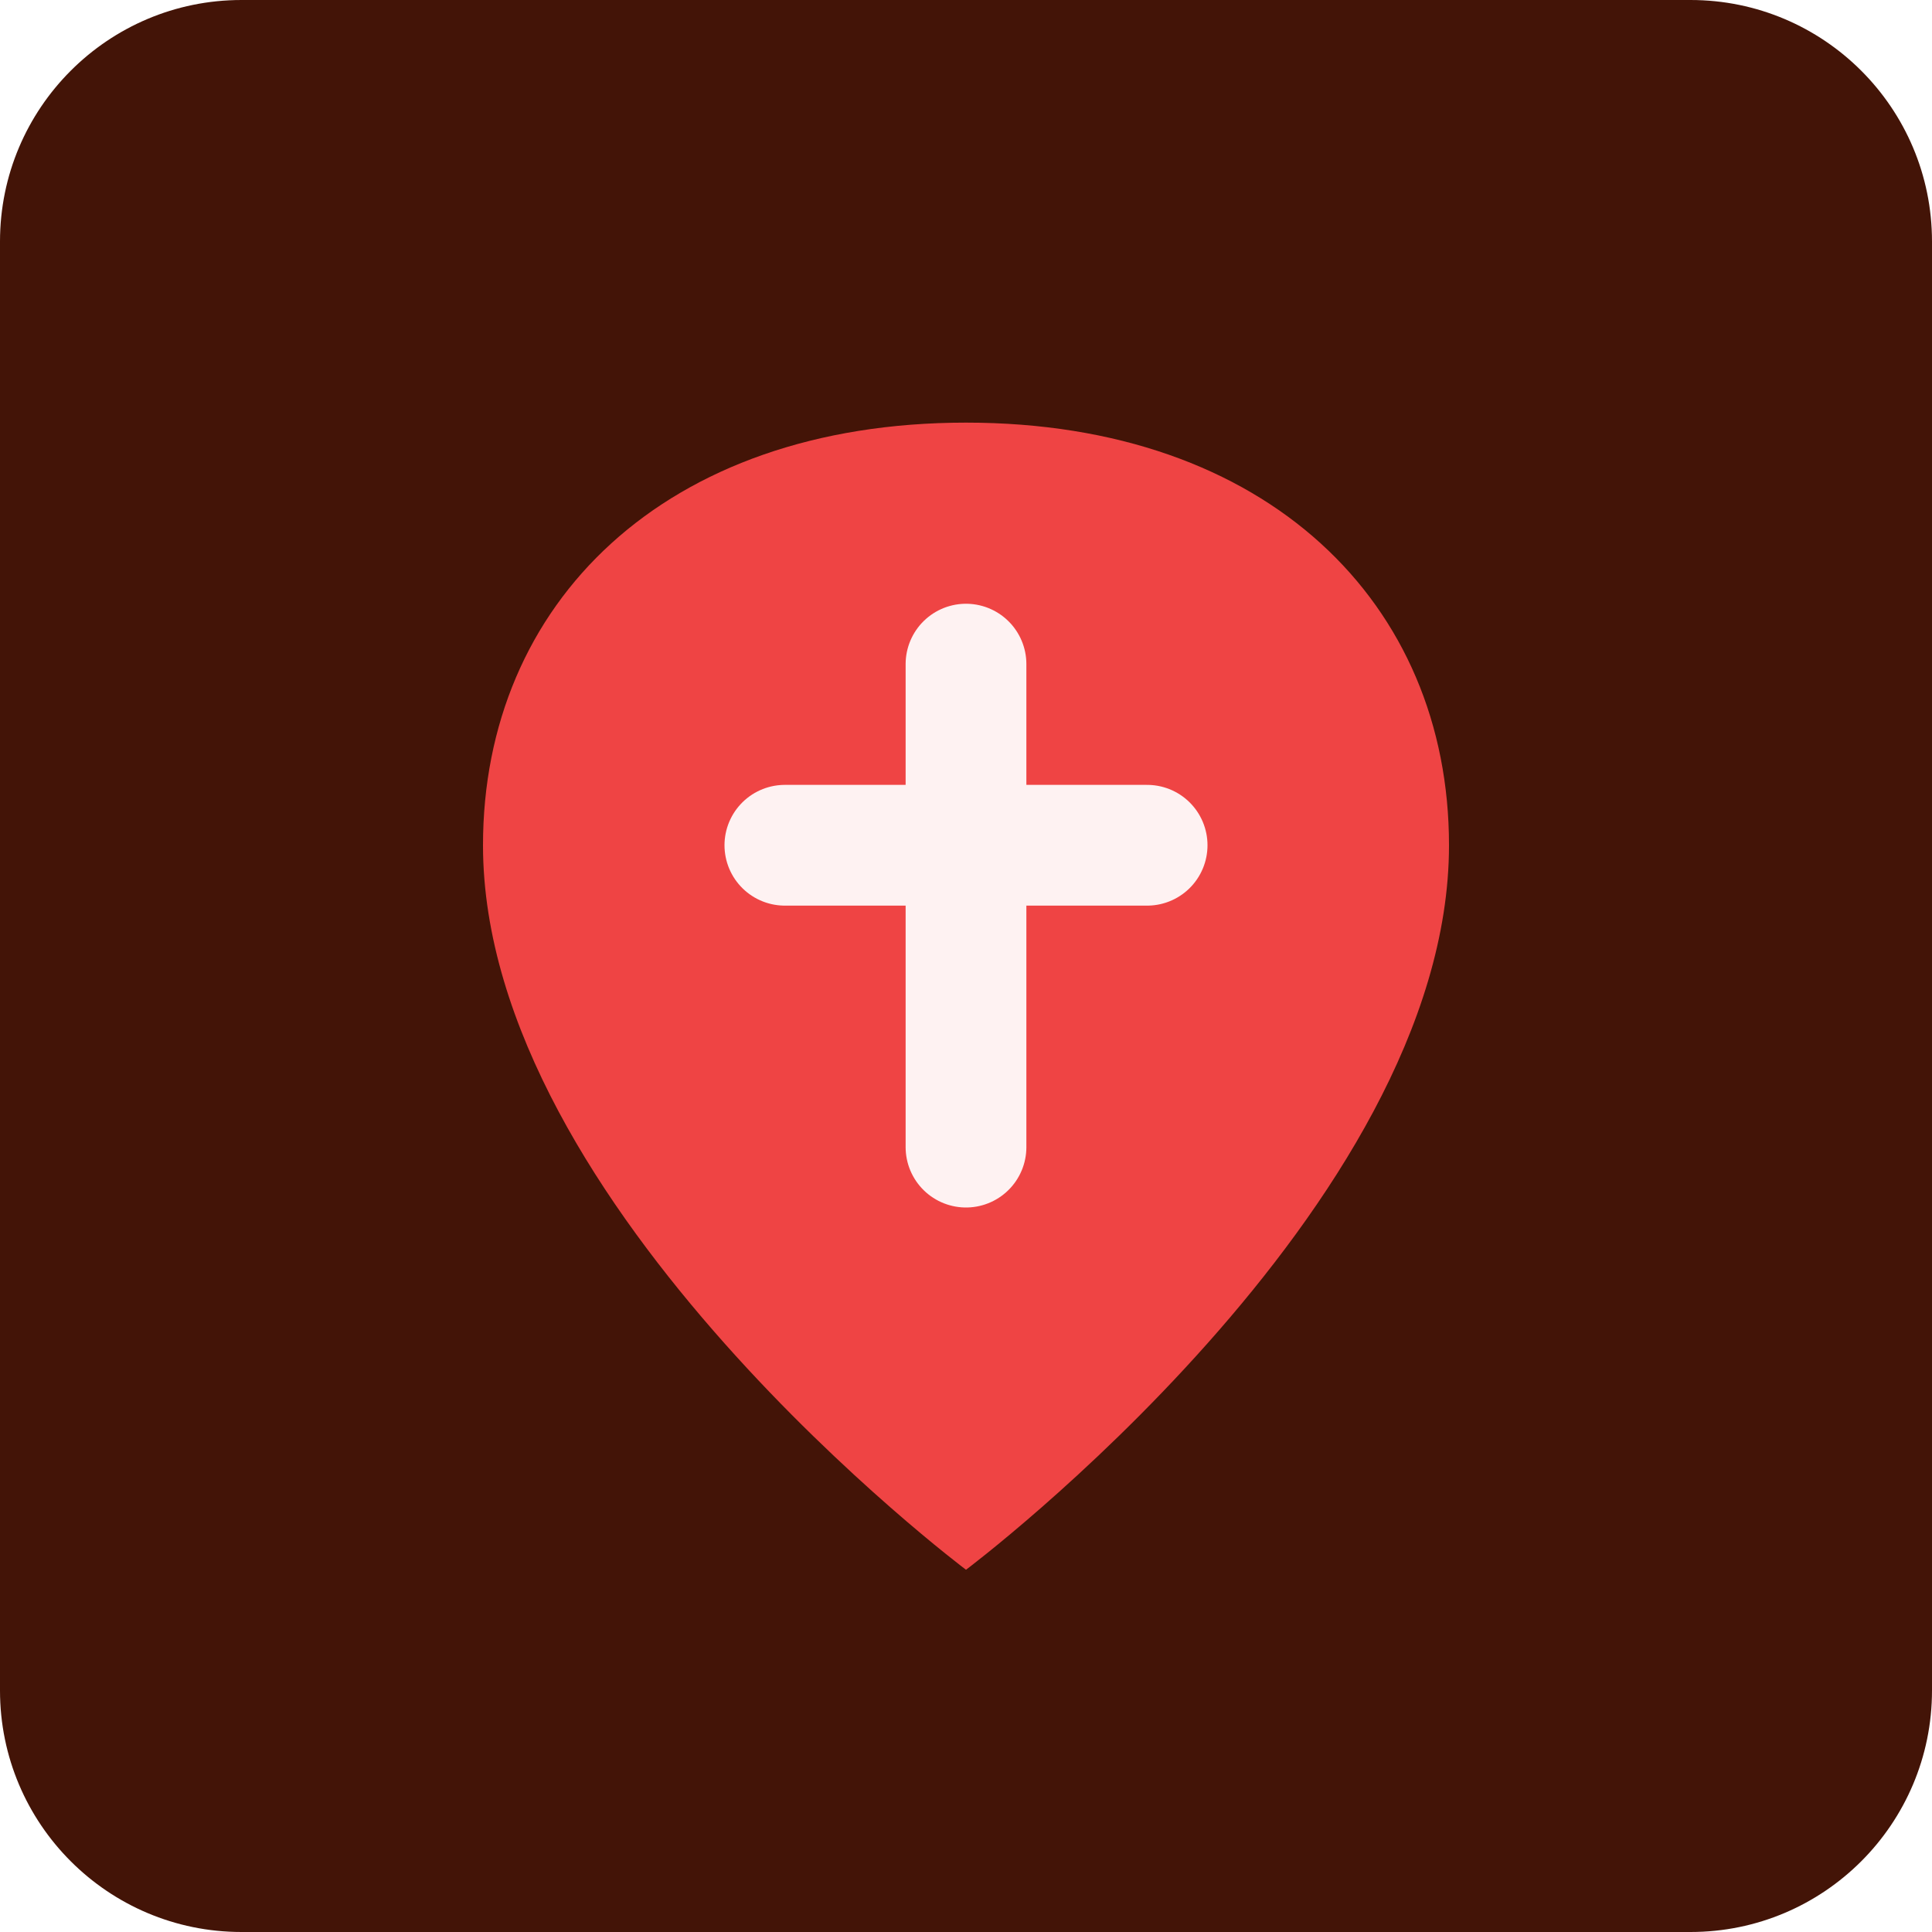
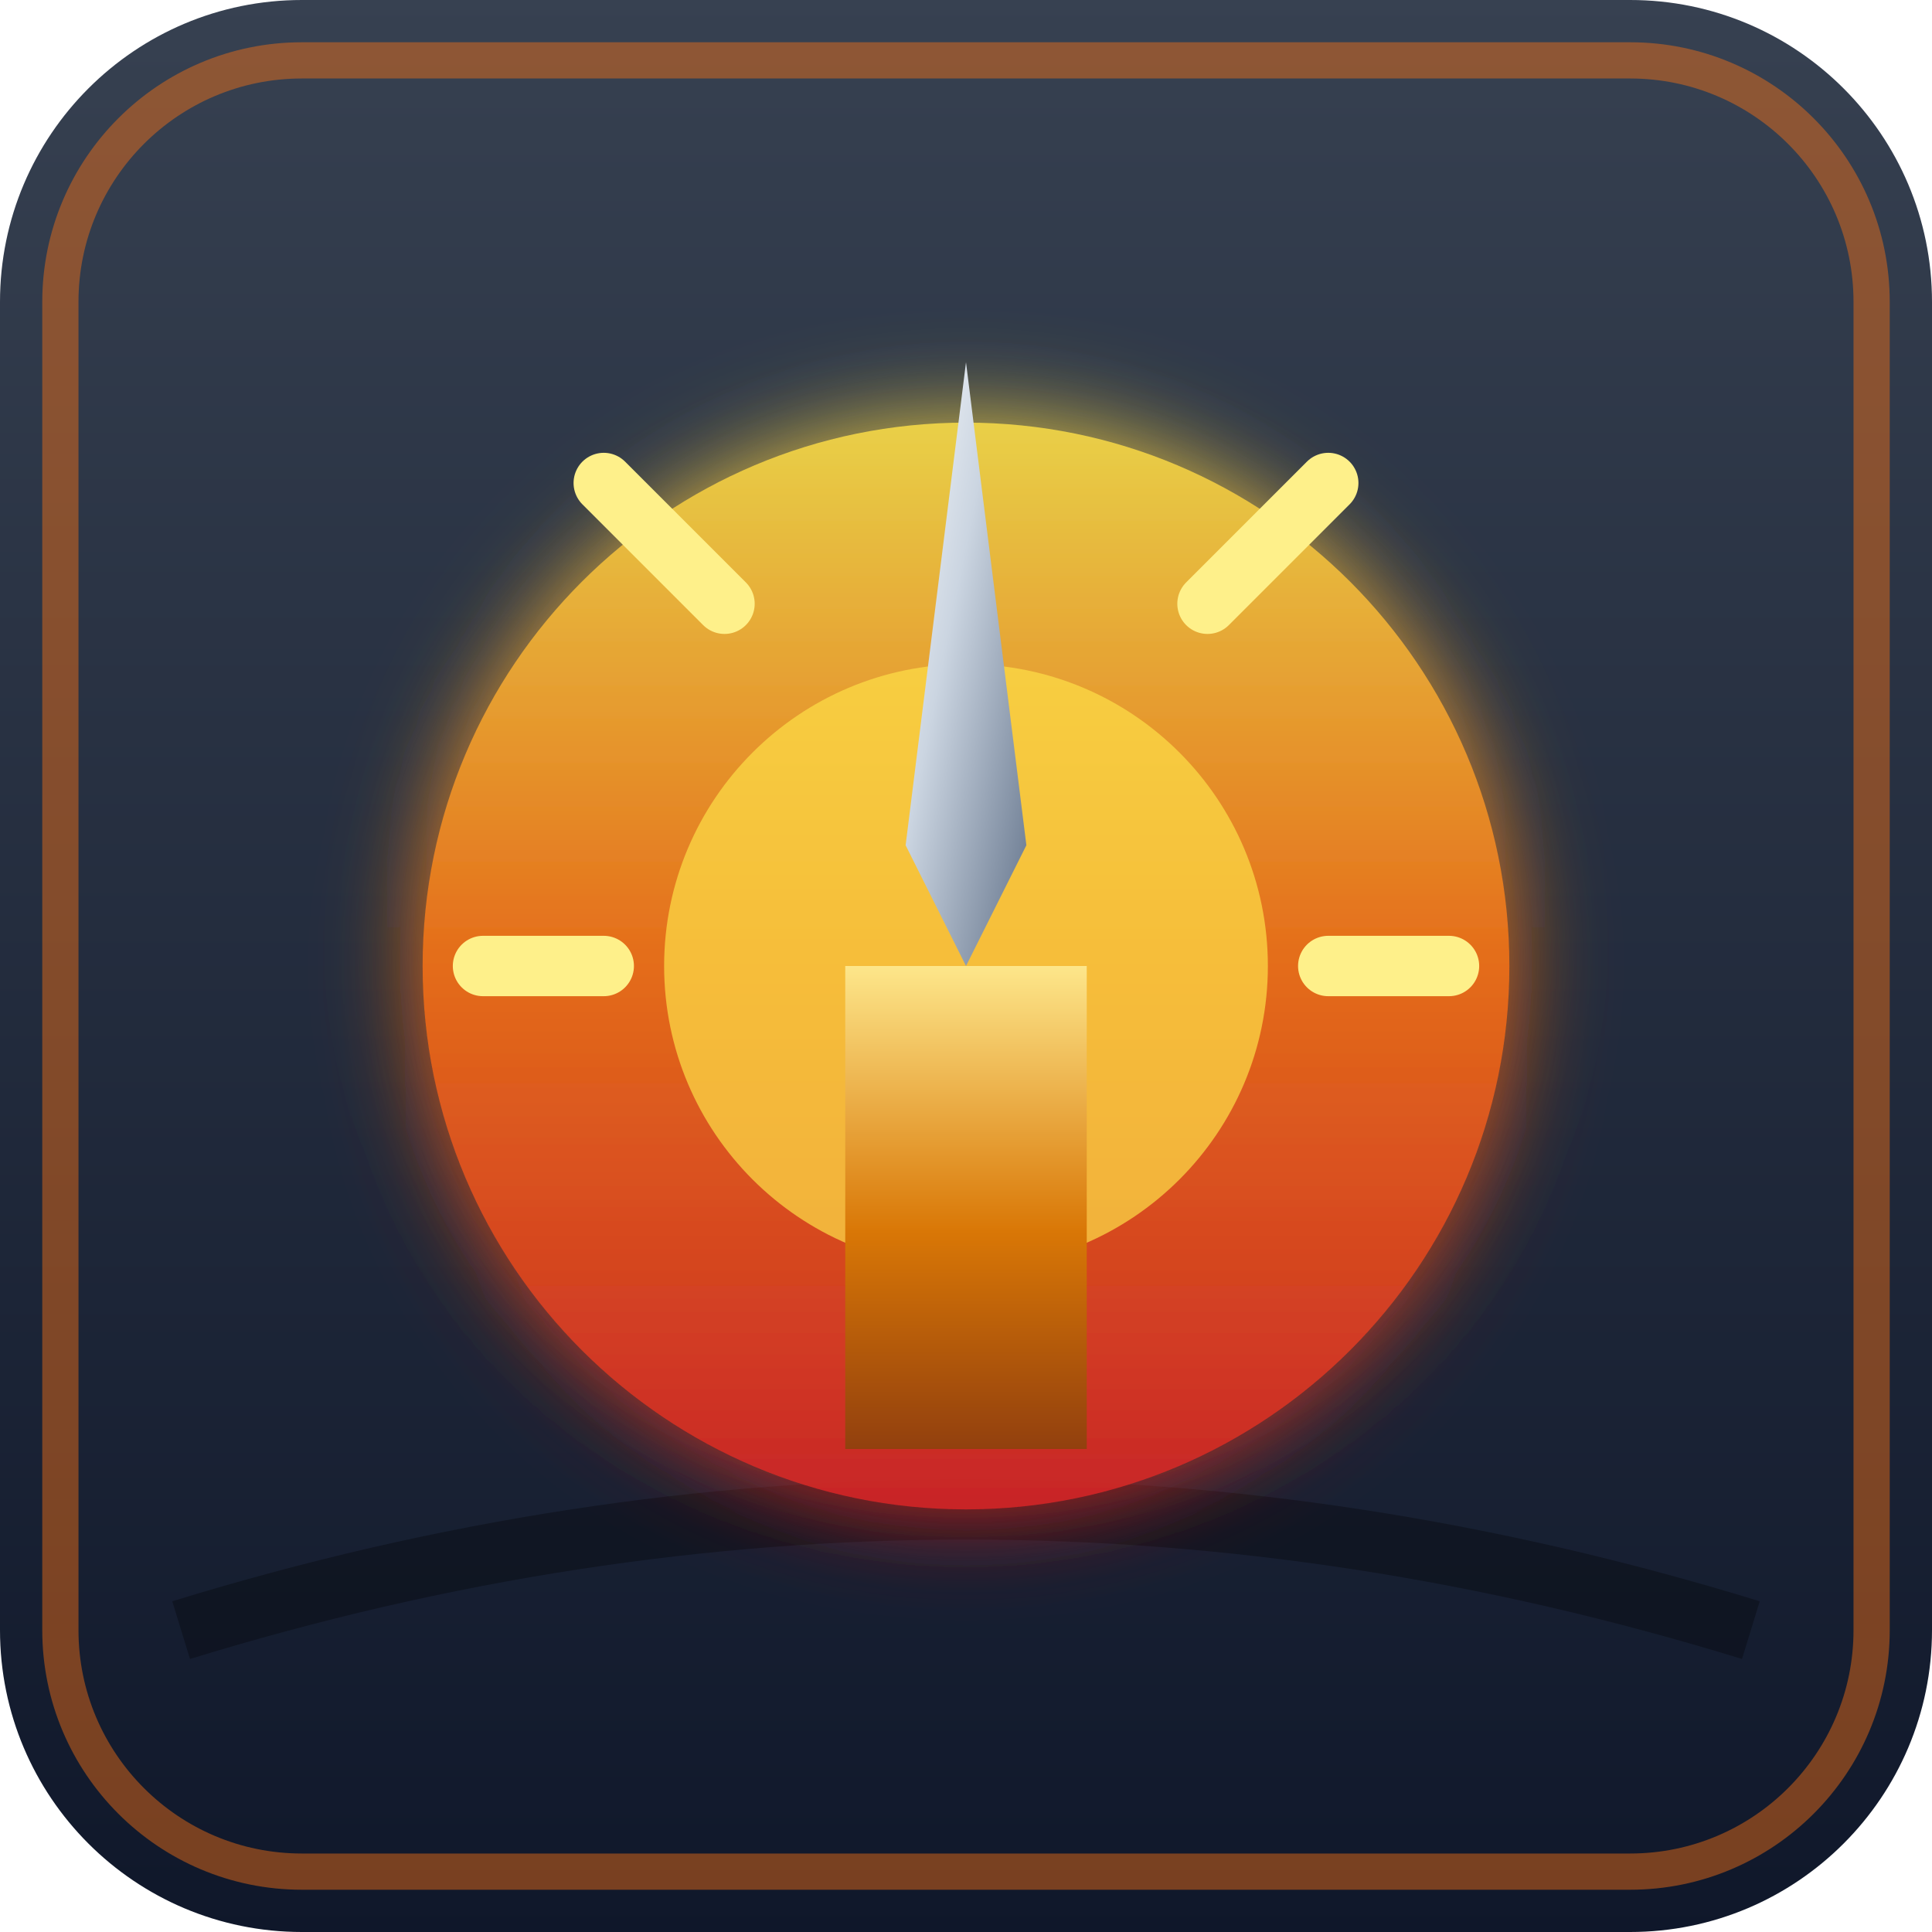
<svg xmlns="http://www.w3.org/2000/svg" viewBox="0 0 32 32" fill="none">
-   <rect width="32" height="32" rx="4" fill="#431407" />
-   <path d="M16 26 C16 26 8 20 8 14 C8 10 11 7 16 7 C21 7 24 10 24 14 C24 20 16 26 16 26 Z" fill="#ef4444" />
-   <path d="M16 11 L16 19 M13 14 L19 14" stroke="#fef2f2" stroke-width="2" stroke-linecap="round" />
+   <defs>
+     <linearGradient id="magnum-bg" x1="0" y1="0" x2="0" y2="1">
+       <stop offset="0%" stop-color="#374151" />
+       <stop offset="100%" stop-color="#0f172a" />
+     </linearGradient>
+     <linearGradient id="magnum-steel" x1="0" y1="0" x2="1" y2="1">
+       <stop offset="0%" stop-color="#f8fafc" />
+       <stop offset="40%" stop-color="#cbd5e1" />
+       <stop offset="100%" stop-color="#64748b" />
+     </linearGradient>
+     <linearGradient id="magnum-gold" x1="0" y1="0" x2="0" y2="1">
+       <stop offset="0%" stop-color="#fde68a" />
+       <stop offset="55%" stop-color="#d97706" />
+       <stop offset="100%" stop-color="#92400e" />
+     </linearGradient>
+     <linearGradient id="magnum-fire" x1="0" y1="1" x2="0" y2="0">
+       <stop offset="0%" stop-color="#dc2626" />
+       <stop offset="50%" stop-color="#f97316" />
+       <stop offset="100%" stop-color="#fde047" />
+     </linearGradient>
+     <linearGradient id="magnum-holy" x1="0" y1="0" x2="0" y2="1">
+       <stop offset="0%" stop-color="#fff" />
+       <stop offset="45%" stop-color="#fef08a" />
+       <stop offset="100%" stop-color="#ca8a04" />
+     </linearGradient>
+     <linearGradient id="magnum-wood" x1="0" y1="0" x2="1" y2="1">
+       <stop offset="0%" stop-color="#a16207" />
+       <stop offset="100%" stop-color="#451a03" />
+     </linearGradient>
+     <radialGradient id="magnum-gem" cx="35%" cy="30%" r="70%">
+       <stop offset="0%" stop-color="#e0e7ff" />
+       <stop offset="50%" stop-color="#6366f1" />
+       <stop offset="100%" stop-color="#312e81" />
+     </radialGradient>
+     <filter id="magnum-glow" x="-30%" y="-30%" width="160%" height="160%">
+       <feGaussianBlur stdDeviation="0.8" result="b" />
+       <feMerge>
+         <feMergeNode in="b" />
+         <feMergeNode in="SourceGraphic" />
+       </feMerge>
+     </filter>
+   </defs>
+   <rect width="32" height="32" rx="5" fill="url(#magnum-bg)" />
+   <rect x="1" y="1" width="30" height="30" rx="4" fill="none" stroke="#f97316" stroke-opacity="0.45" stroke-width="0.6" />
+   <path d="M3 27 Q16 23 29 27" stroke="#000" stroke-opacity="0.3" stroke-width="1" fill="none" />
+   <circle cx="16" cy="16" r="9" fill="url(#magnum-fire)" filter="url(#magnum-glow)" opacity="0.9" />
+   <circle cx="16" cy="16" r="5" fill="#fde047" opacity="0.7" />
+   <path d="M16 6 L17 14 L16 16 L15 14 Z" fill="url(#magnum-steel)" />
+   <rect x="14" y="16" width="4" height="8" fill="url(#magnum-gold)" />
+   <path d="M10 8 L12 10 M22 8 L20 10 M8 16 L10 16 M24 16 L22 16" stroke="#fef08a" stroke-width="1" stroke-linecap="round" />
</svg>
